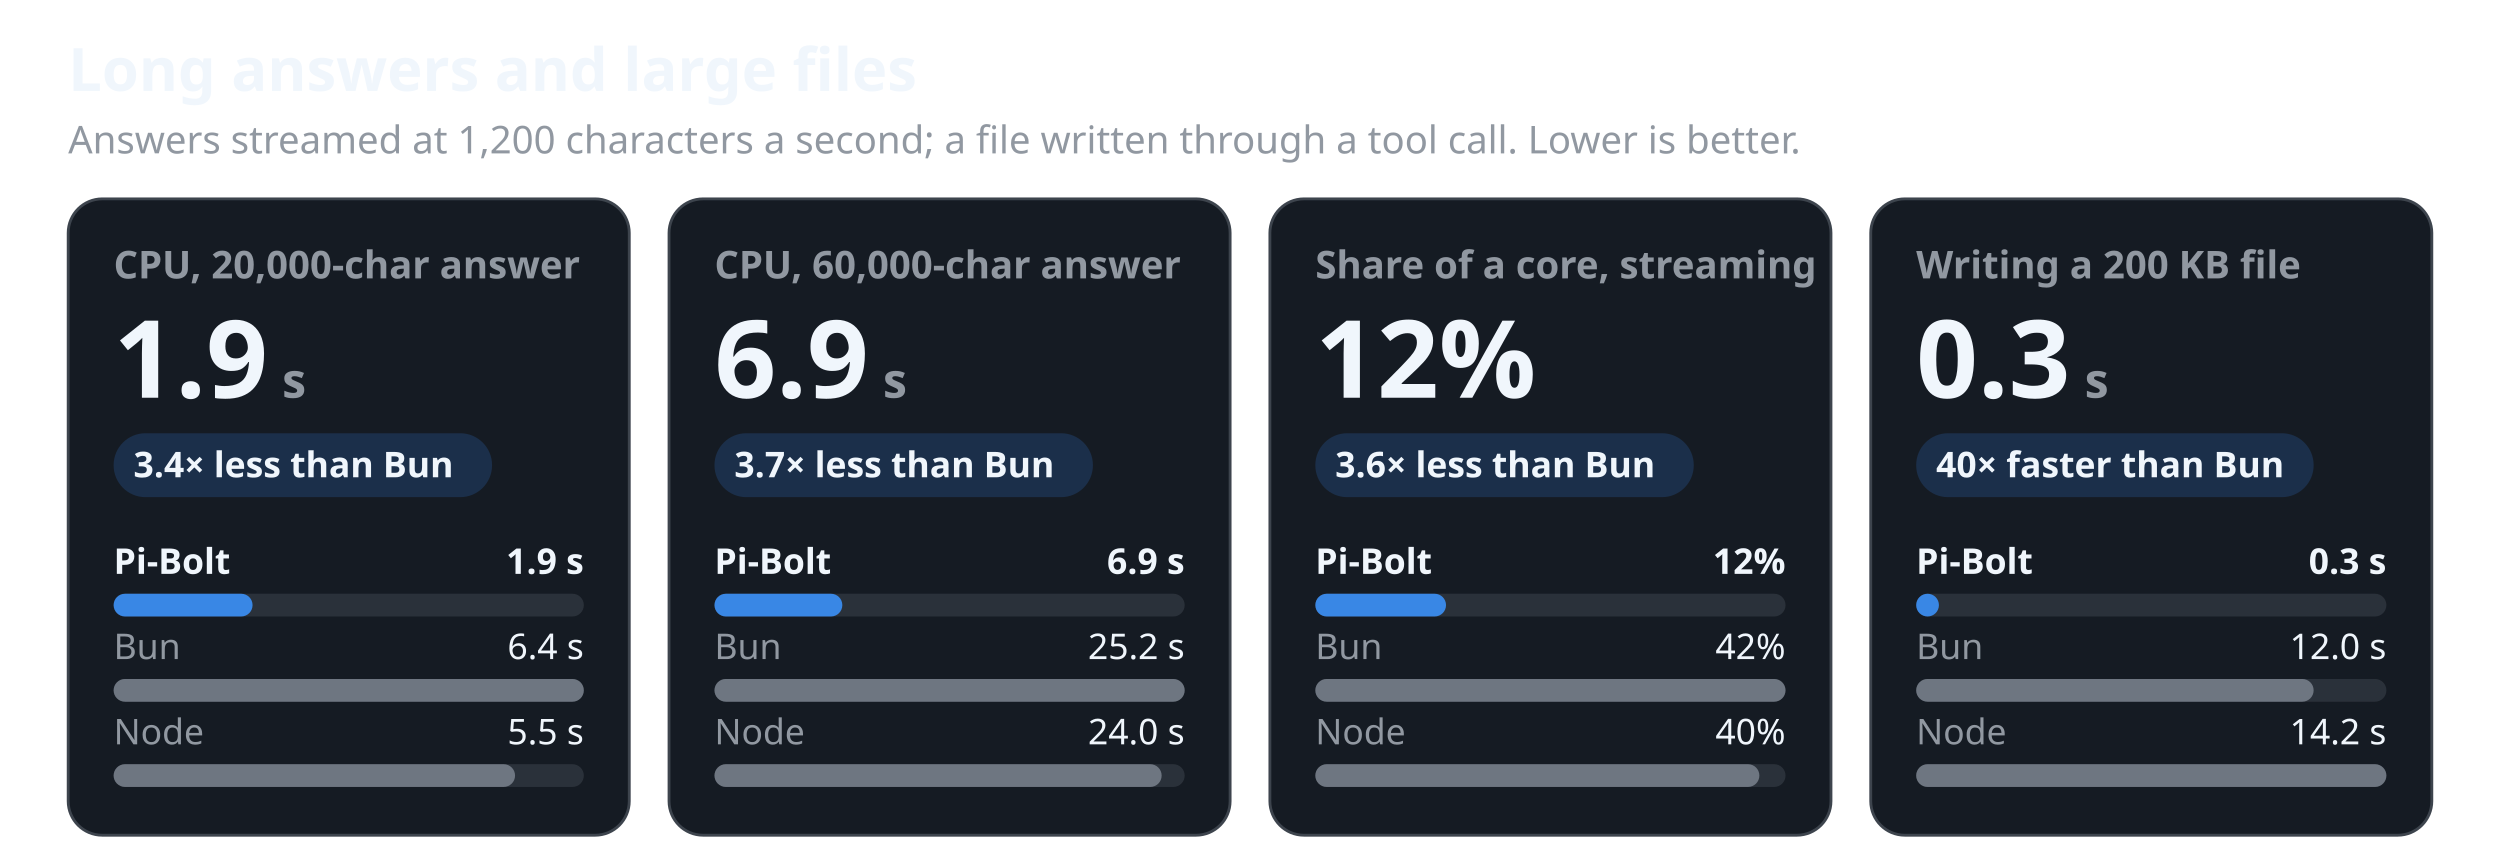
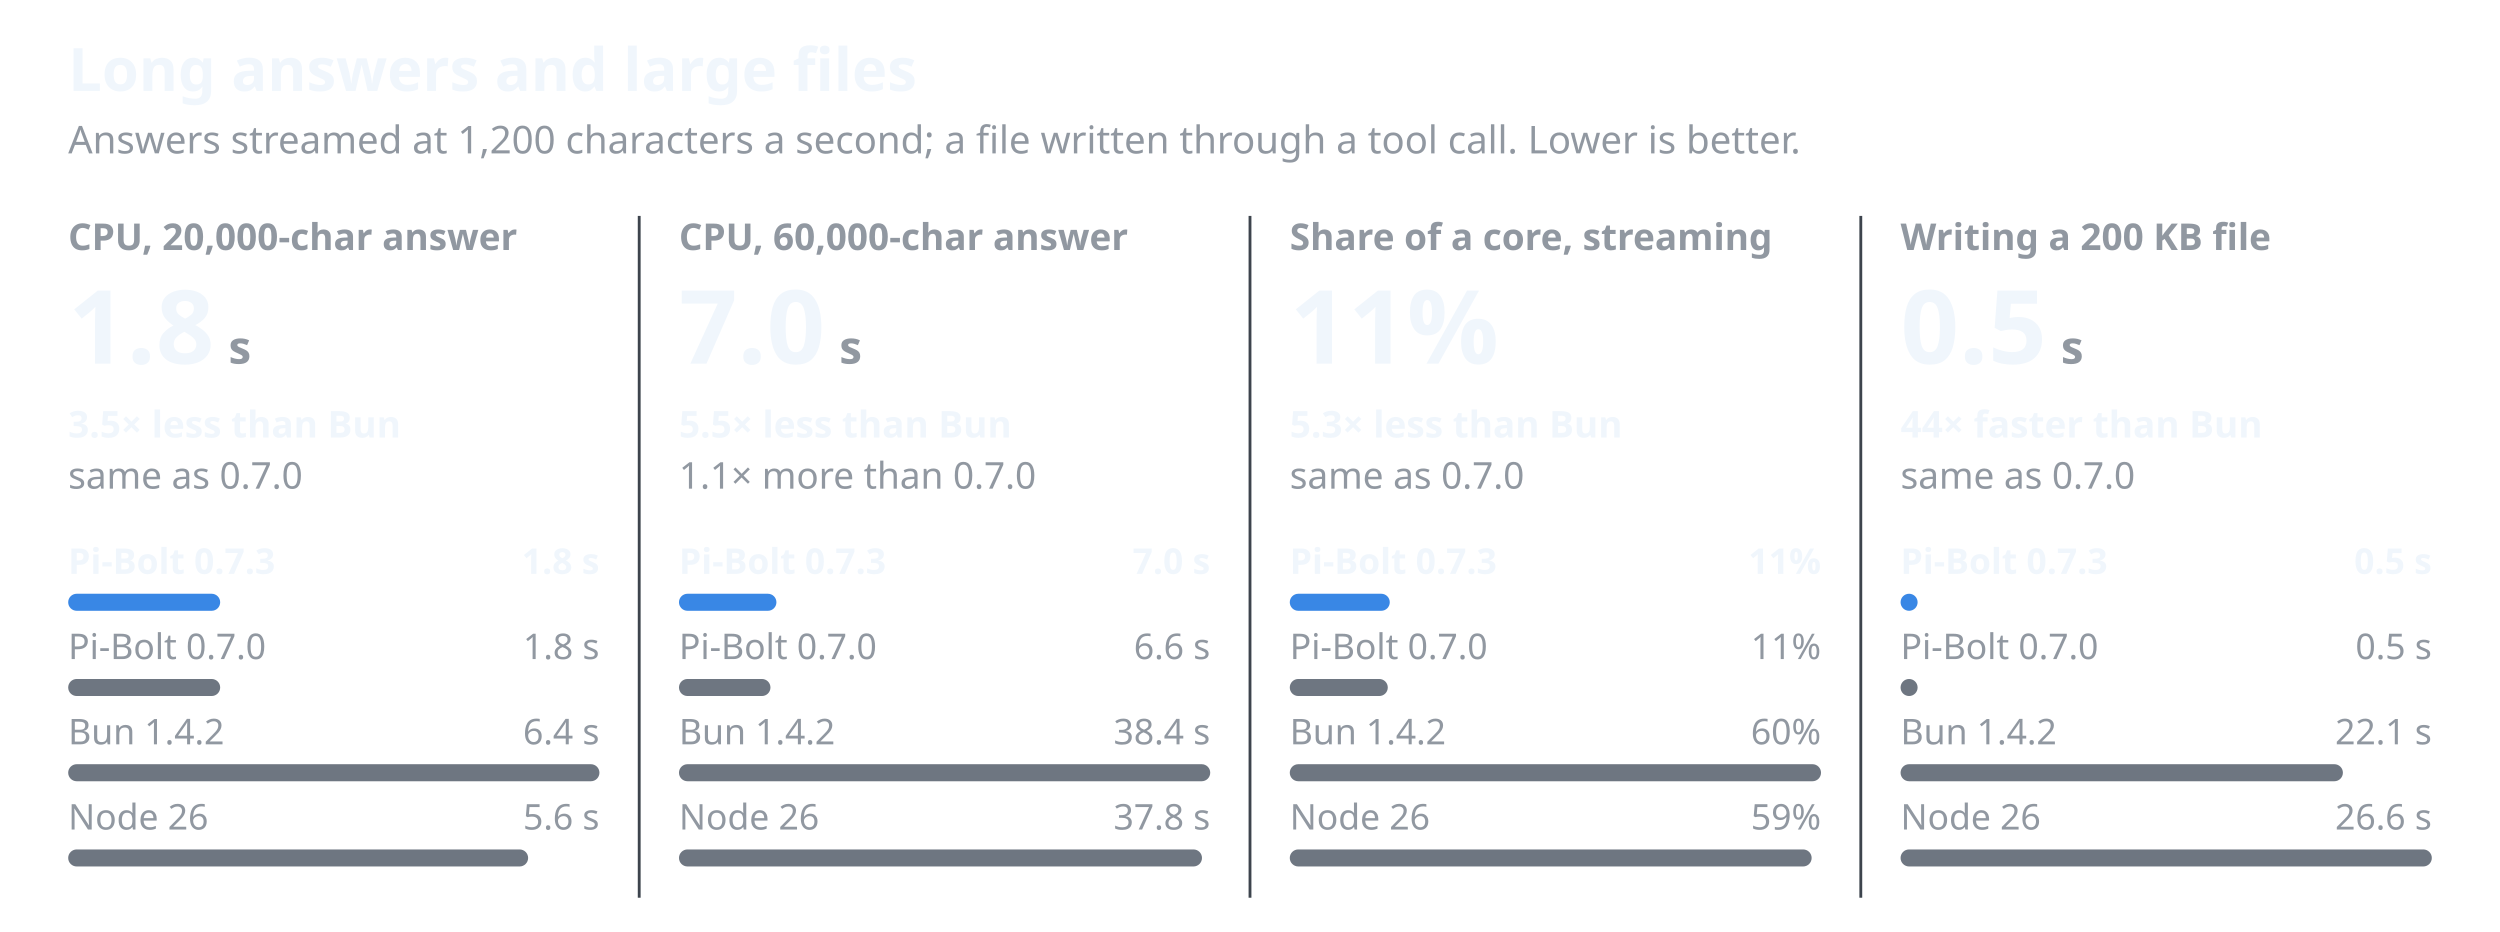
- <svg xmlns="http://www.w3.org/2000/svg" width="880" height="298" viewBox="0 0 880 298" role="img" aria-label="Long answers and large files">
+ <svg xmlns="http://www.w3.org/2000/svg" width="880" height="328" viewBox="0 0 880 328" role="img" aria-label="Long answers and large files">
  <style>text{font-family:-apple-system, BlinkMacSystemFont, 'Segoe UI', 'Noto Sans', Helvetica, Arial, sans-serif}</style>
  <text x="24" y="32" font-size="21" font-weight="650" fill="#f0f6fc">Long answers and large files</text>
  <text x="24" y="54" font-size="13.5" fill="#9198a1">Answers streamed at 1,200 characters a second; a file written through a tool call. Lower is better.</text>
-   <rect x="24.0" y="70" width="197.5" height="224" rx="12" fill="#151b23" stroke="#3d444d" />
-   <text x="40.0" y="98" font-size="13.5" font-weight="600" fill="#9198a1">CPU, 20,000-char answer</text>
-   <text x="40.0" y="140" font-size="38" font-weight="700" fill="#f0f6fc">1.9<tspan font-size="17" font-weight="600" fill="#9198a1" dx="5">s</tspan>
+   <text x="24.0" y="88" font-size="13" font-weight="600" fill="#9198a1">CPU, 20,000-char answer</text>
+   <text x="24.0" y="128" font-size="36" font-weight="700" fill="#f0f6fc">1.8<tspan font-size="16" font-weight="600" fill="#9198a1" dx="5">s</tspan>
  </text>
-   <rect x="40.0" y="152.5" width="133.2" height="22.5" rx="11.2" fill="#1b2f4a" />
-   <text x="47.0" y="168.0" font-size="12.5" font-weight="600" fill="#f0f6fc">3.4× less than Bun</text>
-   <text x="40.0" y="202" font-size="12.5" font-weight="650" fill="#f0f6fc">Pi-Bolt</text>
-   <text x="205.5" y="202" font-size="12.5" font-weight="650" text-anchor="end" fill="#f0f6fc">1.9 s</text>
-   <rect x="40.0" y="209" width="165.5" height="8" rx="4" fill="#3d444d" opacity="0.55" />
-   <rect x="40.0" y="209" width="48.9" height="8" rx="4" fill="#3987e5" />
-   <text x="40.0" y="232" font-size="12.5" font-weight="400" fill="#9198a1">Bun</text>
-   <text x="205.5" y="232" font-size="12.5" font-weight="400" text-anchor="end" fill="#f0f6fc">6.4 s</text>
-   <rect x="40.0" y="239" width="165.5" height="8" rx="4" fill="#3d444d" opacity="0.55" />
-   <rect x="40.0" y="239" width="165.5" height="8" rx="4" fill="#6e7681" />
-   <text x="40.0" y="262" font-size="12.5" font-weight="400" fill="#9198a1">Node</text>
-   <text x="205.5" y="262" font-size="12.5" font-weight="400" text-anchor="end" fill="#f0f6fc">5.5 s</text>
-   <rect x="40.0" y="269" width="165.5" height="8" rx="4" fill="#3d444d" opacity="0.55" />
-   <rect x="40.0" y="269" width="141.3" height="8" rx="4" fill="#6e7681" />
-   <rect x="235.5" y="70" width="197.5" height="224" rx="12" fill="#151b23" stroke="#3d444d" />
-   <text x="251.5" y="98" font-size="13.5" font-weight="600" fill="#9198a1">CPU, 60,000-char answer</text>
-   <text x="251.5" y="140" font-size="38" font-weight="700" fill="#f0f6fc">6.9<tspan font-size="17" font-weight="600" fill="#9198a1" dx="5">s</tspan>
+   <text x="24.0" y="154" font-size="13" font-weight="600" fill="#f0f6fc">3.5× less than Bun</text>
+   <text x="24.0" y="172" font-size="13" fill="#9198a1">same as 0.7.0</text>
+   <text x="24.0" y="202" font-size="12.5" font-weight="650" fill="#f0f6fc">Pi-Bolt 0.7.3</text>
+   <text x="211.0" y="202" font-size="12.5" font-weight="650" text-anchor="end" fill="#f0f6fc">1.8 s</text>
+   <rect x="24.0" y="209" width="53.5" height="6" rx="3" fill="#3987e5" />
+   <text x="24.0" y="232" font-size="12.5" font-weight="400" fill="#9198a1">Pi-Bolt 0.7.0</text>
+   <text x="211.0" y="232" font-size="12.5" font-weight="400" text-anchor="end" fill="#9198a1">1.8 s</text>
+   <rect x="24.0" y="239" width="53.5" height="6" rx="3" fill="#6e7681" />
+   <text x="24.0" y="262" font-size="12.5" font-weight="400" fill="#9198a1">Bun 1.4.2</text>
+   <text x="211.0" y="262" font-size="12.5" font-weight="400" text-anchor="end" fill="#9198a1">6.4 s</text>
+   <rect x="24.0" y="269" width="187.0" height="6" rx="3" fill="#6e7681" />
+   <text x="24.0" y="292" font-size="12.5" font-weight="400" fill="#9198a1">Node 26</text>
+   <text x="211.0" y="292" font-size="12.5" font-weight="400" text-anchor="end" fill="#9198a1">5.6 s</text>
+   <rect x="24.0" y="299" width="161.9" height="6" rx="3" fill="#6e7681" />
+   <line x1="225.0" y1="76" x2="225.0" y2="316" stroke="#3d444d" />
+   <text x="239.0" y="88" font-size="13" font-weight="600" fill="#9198a1">CPU, 60,000-char answer</text>
+   <text x="239.0" y="128" font-size="36" font-weight="700" fill="#f0f6fc">7.0<tspan font-size="16" font-weight="600" fill="#9198a1" dx="5">s</tspan>
  </text>
-   <rect x="251.5" y="152.5" width="133.2" height="22.5" rx="11.2" fill="#1b2f4a" />
-   <text x="258.5" y="168.0" font-size="12.5" font-weight="600" fill="#f0f6fc">3.7× less than Bun</text>
-   <text x="251.5" y="202" font-size="12.5" font-weight="650" fill="#f0f6fc">Pi-Bolt</text>
-   <text x="417.0" y="202" font-size="12.5" font-weight="650" text-anchor="end" fill="#f0f6fc">6.9 s</text>
-   <rect x="251.5" y="209" width="165.5" height="8" rx="4" fill="#3d444d" opacity="0.55" />
-   <rect x="251.5" y="209" width="45.0" height="8" rx="4" fill="#3987e5" />
-   <text x="251.5" y="232" font-size="12.5" font-weight="400" fill="#9198a1">Bun</text>
-   <text x="417.0" y="232" font-size="12.5" font-weight="400" text-anchor="end" fill="#f0f6fc">25.2 s</text>
-   <rect x="251.5" y="239" width="165.5" height="8" rx="4" fill="#3d444d" opacity="0.55" />
-   <rect x="251.5" y="239" width="165.5" height="8" rx="4" fill="#6e7681" />
-   <text x="251.5" y="262" font-size="12.5" font-weight="400" fill="#9198a1">Node</text>
-   <text x="417.0" y="262" font-size="12.5" font-weight="400" text-anchor="end" fill="#f0f6fc">24.0 s</text>
-   <rect x="251.5" y="269" width="165.5" height="8" rx="4" fill="#3d444d" opacity="0.55" />
-   <rect x="251.5" y="269" width="157.4" height="8" rx="4" fill="#6e7681" />
-   <rect x="447.0" y="70" width="197.5" height="224" rx="12" fill="#151b23" stroke="#3d444d" />
-   <text x="463.0" y="98" font-size="13.5" font-weight="600" fill="#9198a1">Share of a core, streaming</text>
-   <text x="463.0" y="140" font-size="38" font-weight="700" fill="#f0f6fc">12%</text>
-   <rect x="463.0" y="152.5" width="133.2" height="22.5" rx="11.2" fill="#1b2f4a" />
-   <text x="470.0" y="168.0" font-size="12.5" font-weight="600" fill="#f0f6fc">3.6× less than Bun</text>
-   <text x="463.0" y="202" font-size="12.5" font-weight="650" fill="#f0f6fc">Pi-Bolt</text>
-   <text x="628.5" y="202" font-size="12.5" font-weight="650" text-anchor="end" fill="#f0f6fc">12%</text>
-   <rect x="463.0" y="209" width="165.5" height="8" rx="4" fill="#3d444d" opacity="0.55" />
-   <rect x="463.0" y="209" width="46.0" height="8" rx="4" fill="#3987e5" />
-   <text x="463.0" y="232" font-size="12.5" font-weight="400" fill="#9198a1">Bun</text>
-   <text x="628.5" y="232" font-size="12.5" font-weight="400" text-anchor="end" fill="#f0f6fc">42%</text>
-   <rect x="463.0" y="239" width="165.5" height="8" rx="4" fill="#3d444d" opacity="0.55" />
-   <rect x="463.0" y="239" width="165.5" height="8" rx="4" fill="#6e7681" />
-   <text x="463.0" y="262" font-size="12.5" font-weight="400" fill="#9198a1">Node</text>
-   <text x="628.5" y="262" font-size="12.5" font-weight="400" text-anchor="end" fill="#f0f6fc">40%</text>
-   <rect x="463.0" y="269" width="165.5" height="8" rx="4" fill="#3d444d" opacity="0.55" />
-   <rect x="463.0" y="269" width="156.3" height="8" rx="4" fill="#6e7681" />
-   <rect x="658.5" y="70" width="197.5" height="224" rx="12" fill="#151b23" stroke="#3d444d" />
-   <text x="674.5" y="98" font-size="13.5" font-weight="600" fill="#9198a1">Writing a 200 KB file</text>
-   <text x="674.5" y="140" font-size="38" font-weight="700" fill="#f0f6fc">0.3<tspan font-size="17" font-weight="600" fill="#9198a1" dx="5">s</tspan>
+   <text x="239.0" y="154" font-size="13" font-weight="600" fill="#f0f6fc">5.5× less than Bun</text>
+   <text x="239.0" y="172" font-size="13" fill="#9198a1">1.1× more than 0.7.0</text>
+   <text x="239.0" y="202" font-size="12.5" font-weight="650" fill="#f0f6fc">Pi-Bolt 0.7.3</text>
+   <text x="426.0" y="202" font-size="12.5" font-weight="650" text-anchor="end" fill="#f0f6fc">7.0 s</text>
+   <rect x="239.0" y="209" width="34.3" height="6" rx="3" fill="#3987e5" />
+   <text x="239.0" y="232" font-size="12.5" font-weight="400" fill="#9198a1">Pi-Bolt 0.7.0</text>
+   <text x="426.0" y="232" font-size="12.5" font-weight="400" text-anchor="end" fill="#9198a1">6.6 s</text>
+   <rect x="239.0" y="239" width="32.2" height="6" rx="3" fill="#6e7681" />
+   <text x="239.0" y="262" font-size="12.5" font-weight="400" fill="#9198a1">Bun 1.4.2</text>
+   <text x="426.0" y="262" font-size="12.5" font-weight="400" text-anchor="end" fill="#9198a1">38.4 s</text>
+   <rect x="239.0" y="269" width="187.0" height="6" rx="3" fill="#6e7681" />
+   <text x="239.0" y="292" font-size="12.5" font-weight="400" fill="#9198a1">Node 26</text>
+   <text x="426.0" y="292" font-size="12.5" font-weight="400" text-anchor="end" fill="#9198a1">37.8 s</text>
+   <rect x="239.0" y="299" width="184.1" height="6" rx="3" fill="#6e7681" />
+   <line x1="440.0" y1="76" x2="440.0" y2="316" stroke="#3d444d" />
+   <text x="454.0" y="88" font-size="13" font-weight="600" fill="#9198a1">Share of a core, streaming</text>
+   <text x="454.0" y="128" font-size="36" font-weight="700" fill="#f0f6fc">11%</text>
+   <text x="454.0" y="154" font-size="13" font-weight="600" fill="#f0f6fc">5.3× less than Bun</text>
+   <text x="454.0" y="172" font-size="13" fill="#9198a1">same as 0.7.0</text>
+   <text x="454.0" y="202" font-size="12.5" font-weight="650" fill="#f0f6fc">Pi-Bolt 0.7.3</text>
+   <text x="641.0" y="202" font-size="12.5" font-weight="650" text-anchor="end" fill="#f0f6fc">11%</text>
+   <rect x="454.0" y="209" width="35.2" height="6" rx="3" fill="#3987e5" />
+   <text x="454.0" y="232" font-size="12.5" font-weight="400" fill="#9198a1">Pi-Bolt 0.7.0</text>
+   <text x="641.0" y="232" font-size="12.5" font-weight="400" text-anchor="end" fill="#9198a1">11%</text>
+   <rect x="454.0" y="239" width="34.5" height="6" rx="3" fill="#6e7681" />
+   <text x="454.0" y="262" font-size="12.5" font-weight="400" fill="#9198a1">Bun 1.4.2</text>
+   <text x="641.0" y="262" font-size="12.5" font-weight="400" text-anchor="end" fill="#9198a1">60%</text>
+   <rect x="454.0" y="269" width="187.0" height="6" rx="3" fill="#6e7681" />
+   <text x="454.0" y="292" font-size="12.5" font-weight="400" fill="#9198a1">Node 26</text>
+   <text x="641.0" y="292" font-size="12.5" font-weight="400" text-anchor="end" fill="#9198a1">59%</text>
+   <rect x="454.0" y="299" width="183.7" height="6" rx="3" fill="#6e7681" />
+   <line x1="655.0" y1="76" x2="655.0" y2="316" stroke="#3d444d" />
+   <text x="669.0" y="88" font-size="13" font-weight="600" fill="#9198a1">Writing a 200 KB file</text>
+   <text x="669.0" y="128" font-size="36" font-weight="700" fill="#f0f6fc">0.5<tspan font-size="16" font-weight="600" fill="#9198a1" dx="5">s</tspan>
  </text>
-   <rect x="674.5" y="152.5" width="139.9" height="22.5" rx="11.2" fill="#1b2f4a" />
-   <text x="681.5" y="168.0" font-size="12.5" font-weight="600" fill="#f0f6fc">40× faster than Bun</text>
-   <text x="674.5" y="202" font-size="12.5" font-weight="650" fill="#f0f6fc">Pi-Bolt</text>
-   <text x="840.0" y="202" font-size="12.5" font-weight="650" text-anchor="end" fill="#f0f6fc">0.3 s</text>
-   <rect x="674.5" y="209" width="165.5" height="8" rx="4" fill="#3d444d" opacity="0.55" />
-   <rect x="674.5" y="209" width="8.0" height="8" rx="4" fill="#3987e5" />
-   <text x="674.5" y="232" font-size="12.5" font-weight="400" fill="#9198a1">Bun</text>
-   <text x="840.0" y="232" font-size="12.5" font-weight="400" text-anchor="end" fill="#f0f6fc">12.0 s</text>
-   <rect x="674.5" y="239" width="165.5" height="8" rx="4" fill="#3d444d" opacity="0.55" />
-   <rect x="674.5" y="239" width="139.9" height="8" rx="4" fill="#6e7681" />
-   <text x="674.5" y="262" font-size="12.5" font-weight="400" fill="#9198a1">Node</text>
-   <text x="840.0" y="262" font-size="12.5" font-weight="400" text-anchor="end" fill="#f0f6fc">14.2 s</text>
-   <rect x="674.5" y="269" width="165.5" height="8" rx="4" fill="#3d444d" opacity="0.55" />
-   <rect x="674.5" y="269" width="165.5" height="8" rx="4" fill="#6e7681" />
+   <text x="669.0" y="154" font-size="13" font-weight="600" fill="#f0f6fc">44× faster than Bun</text>
+   <text x="669.0" y="172" font-size="13" fill="#9198a1">same as 0.7.0</text>
+   <text x="669.0" y="202" font-size="12.5" font-weight="650" fill="#f0f6fc">Pi-Bolt 0.7.3</text>
+   <text x="856.0" y="202" font-size="12.5" font-weight="650" text-anchor="end" fill="#f0f6fc">0.5 s</text>
+   <rect x="669.0" y="209" width="6.0" height="6" rx="3" fill="#3987e5" />
+   <text x="669.0" y="232" font-size="12.5" font-weight="400" fill="#9198a1">Pi-Bolt 0.7.0</text>
+   <text x="856.0" y="232" font-size="12.5" font-weight="400" text-anchor="end" fill="#9198a1">0.5 s</text>
+   <rect x="669.0" y="239" width="6.0" height="6" rx="3" fill="#6e7681" />
+   <text x="669.0" y="262" font-size="12.5" font-weight="400" fill="#9198a1">Bun 1.4.2</text>
+   <text x="856.0" y="262" font-size="12.5" font-weight="400" text-anchor="end" fill="#9198a1">22.1 s</text>
+   <rect x="669.0" y="269" width="155.7" height="6" rx="3" fill="#6e7681" />
+   <text x="669.0" y="292" font-size="12.5" font-weight="400" fill="#9198a1">Node 26</text>
+   <text x="856.0" y="292" font-size="12.5" font-weight="400" text-anchor="end" fill="#9198a1">26.6 s</text>
+   <rect x="669.0" y="299" width="187.0" height="6" rx="3" fill="#6e7681" />
</svg>
